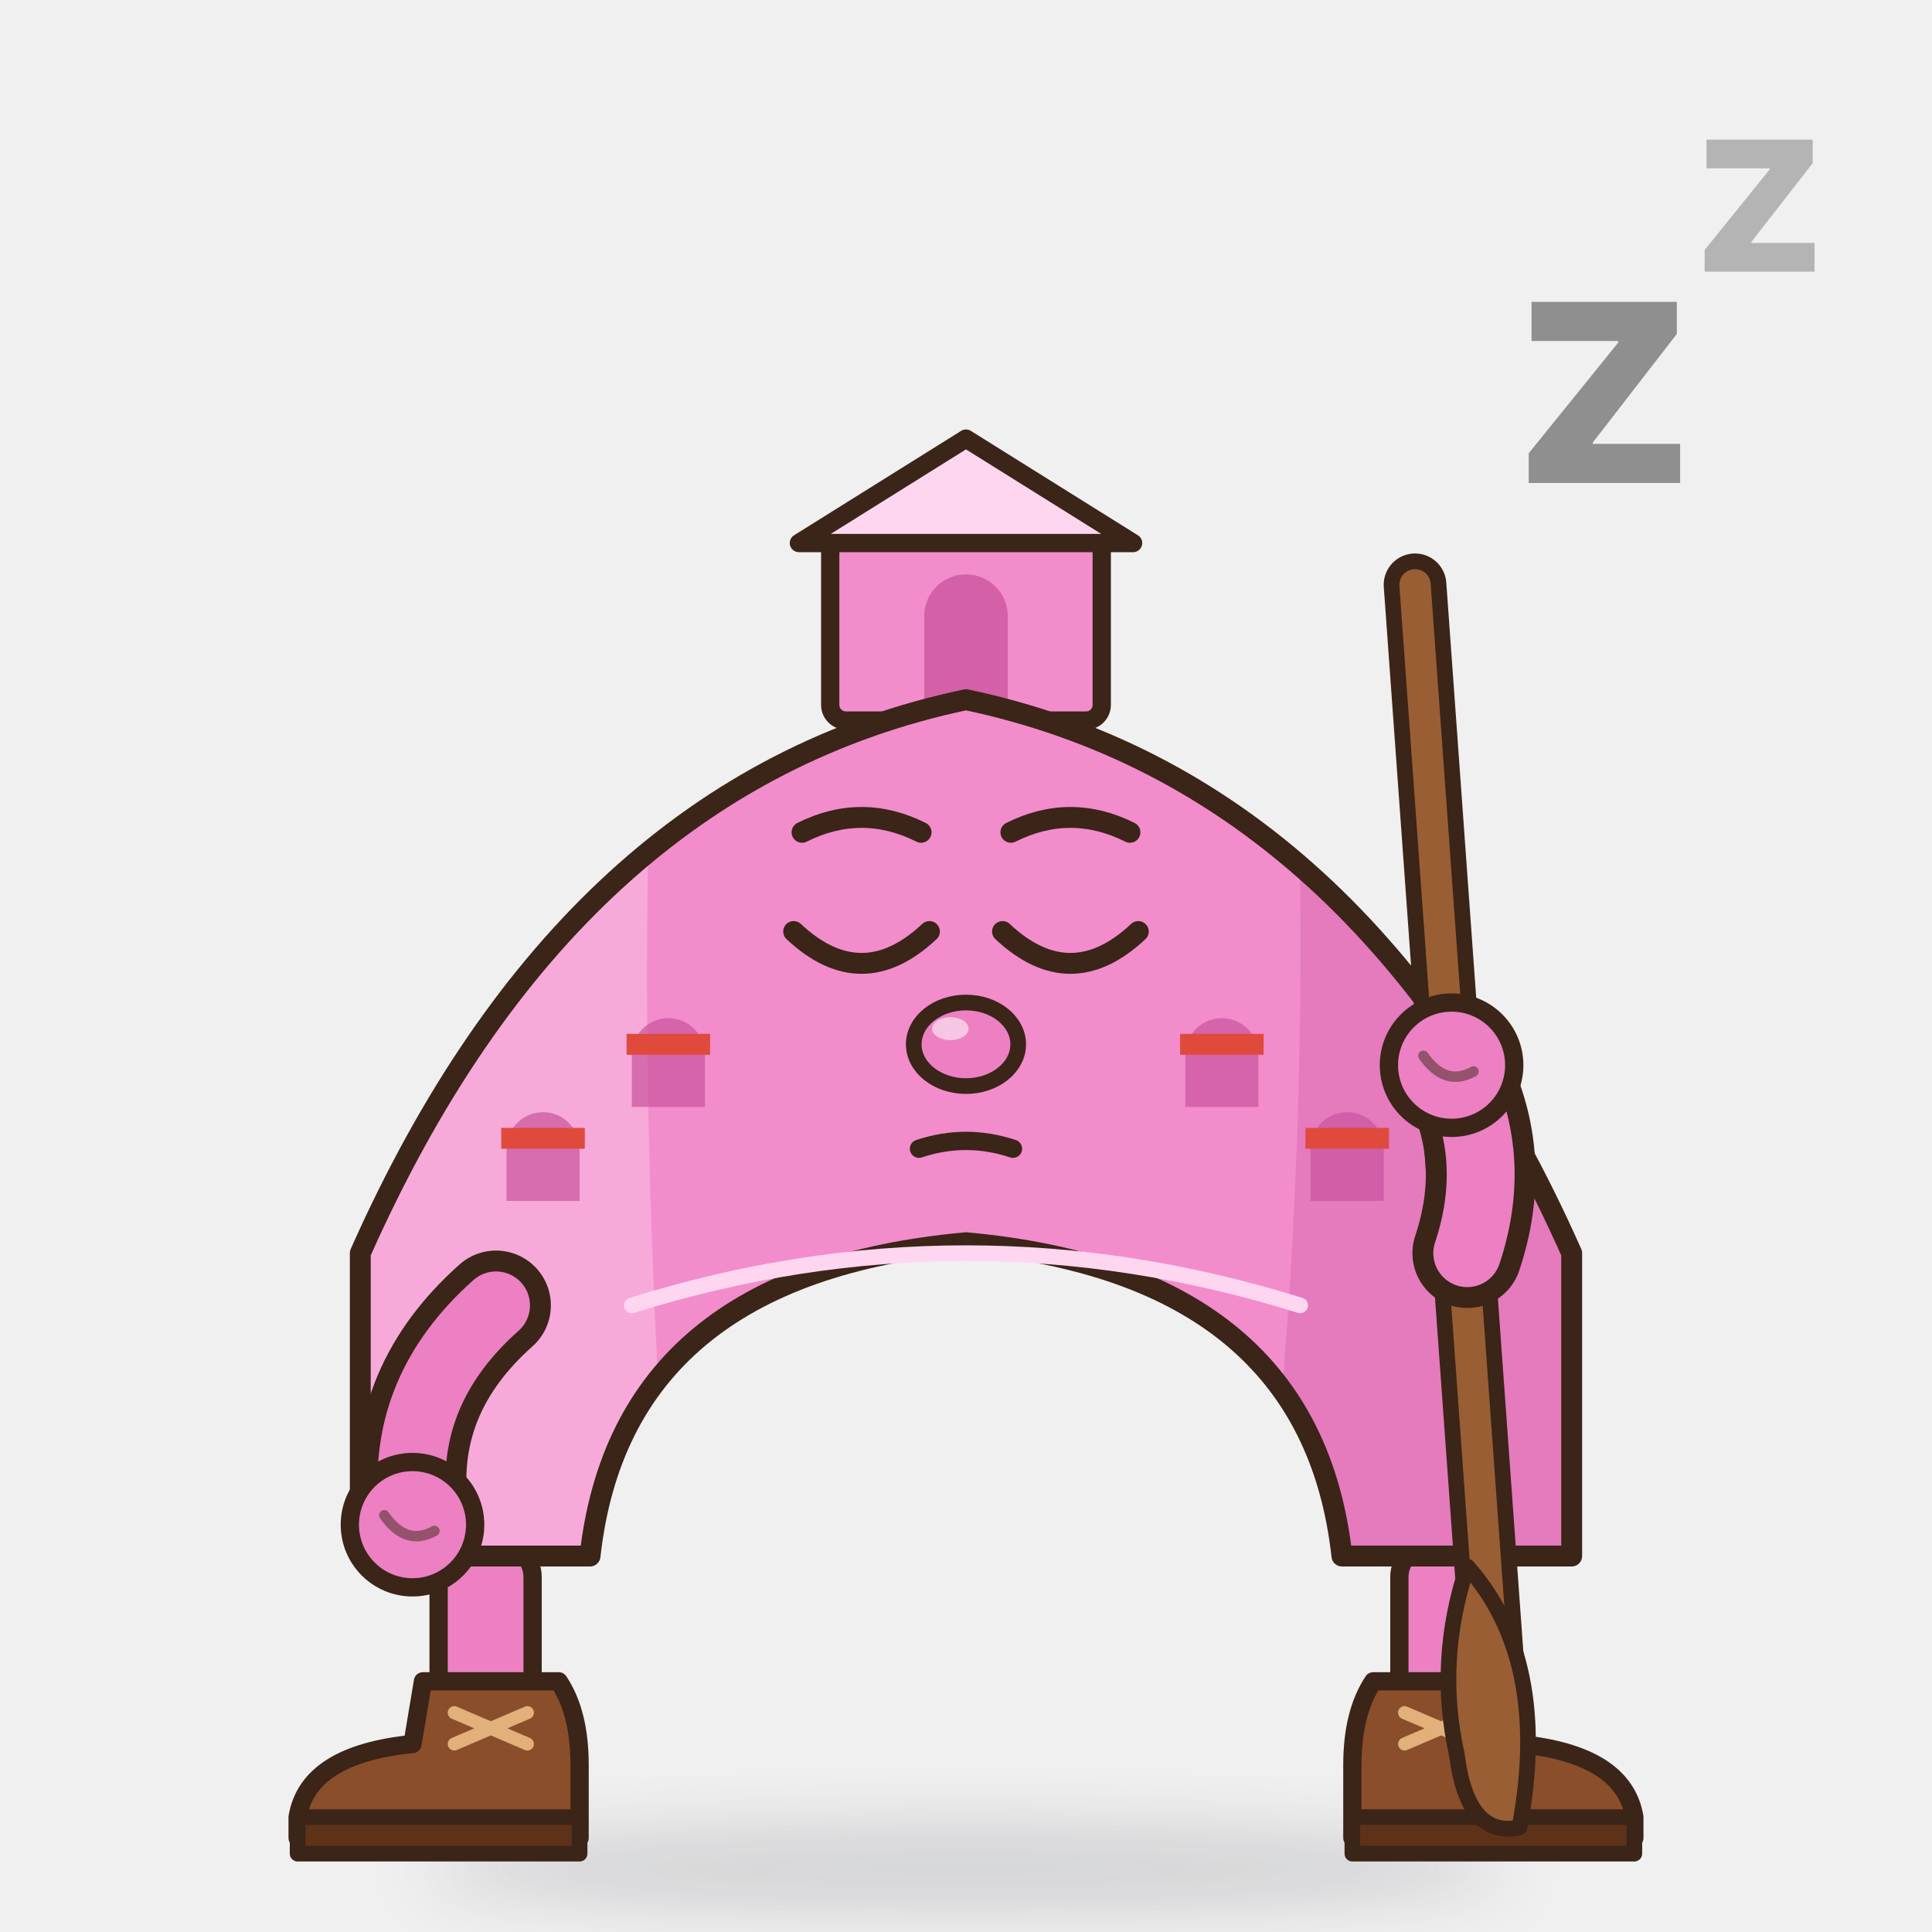
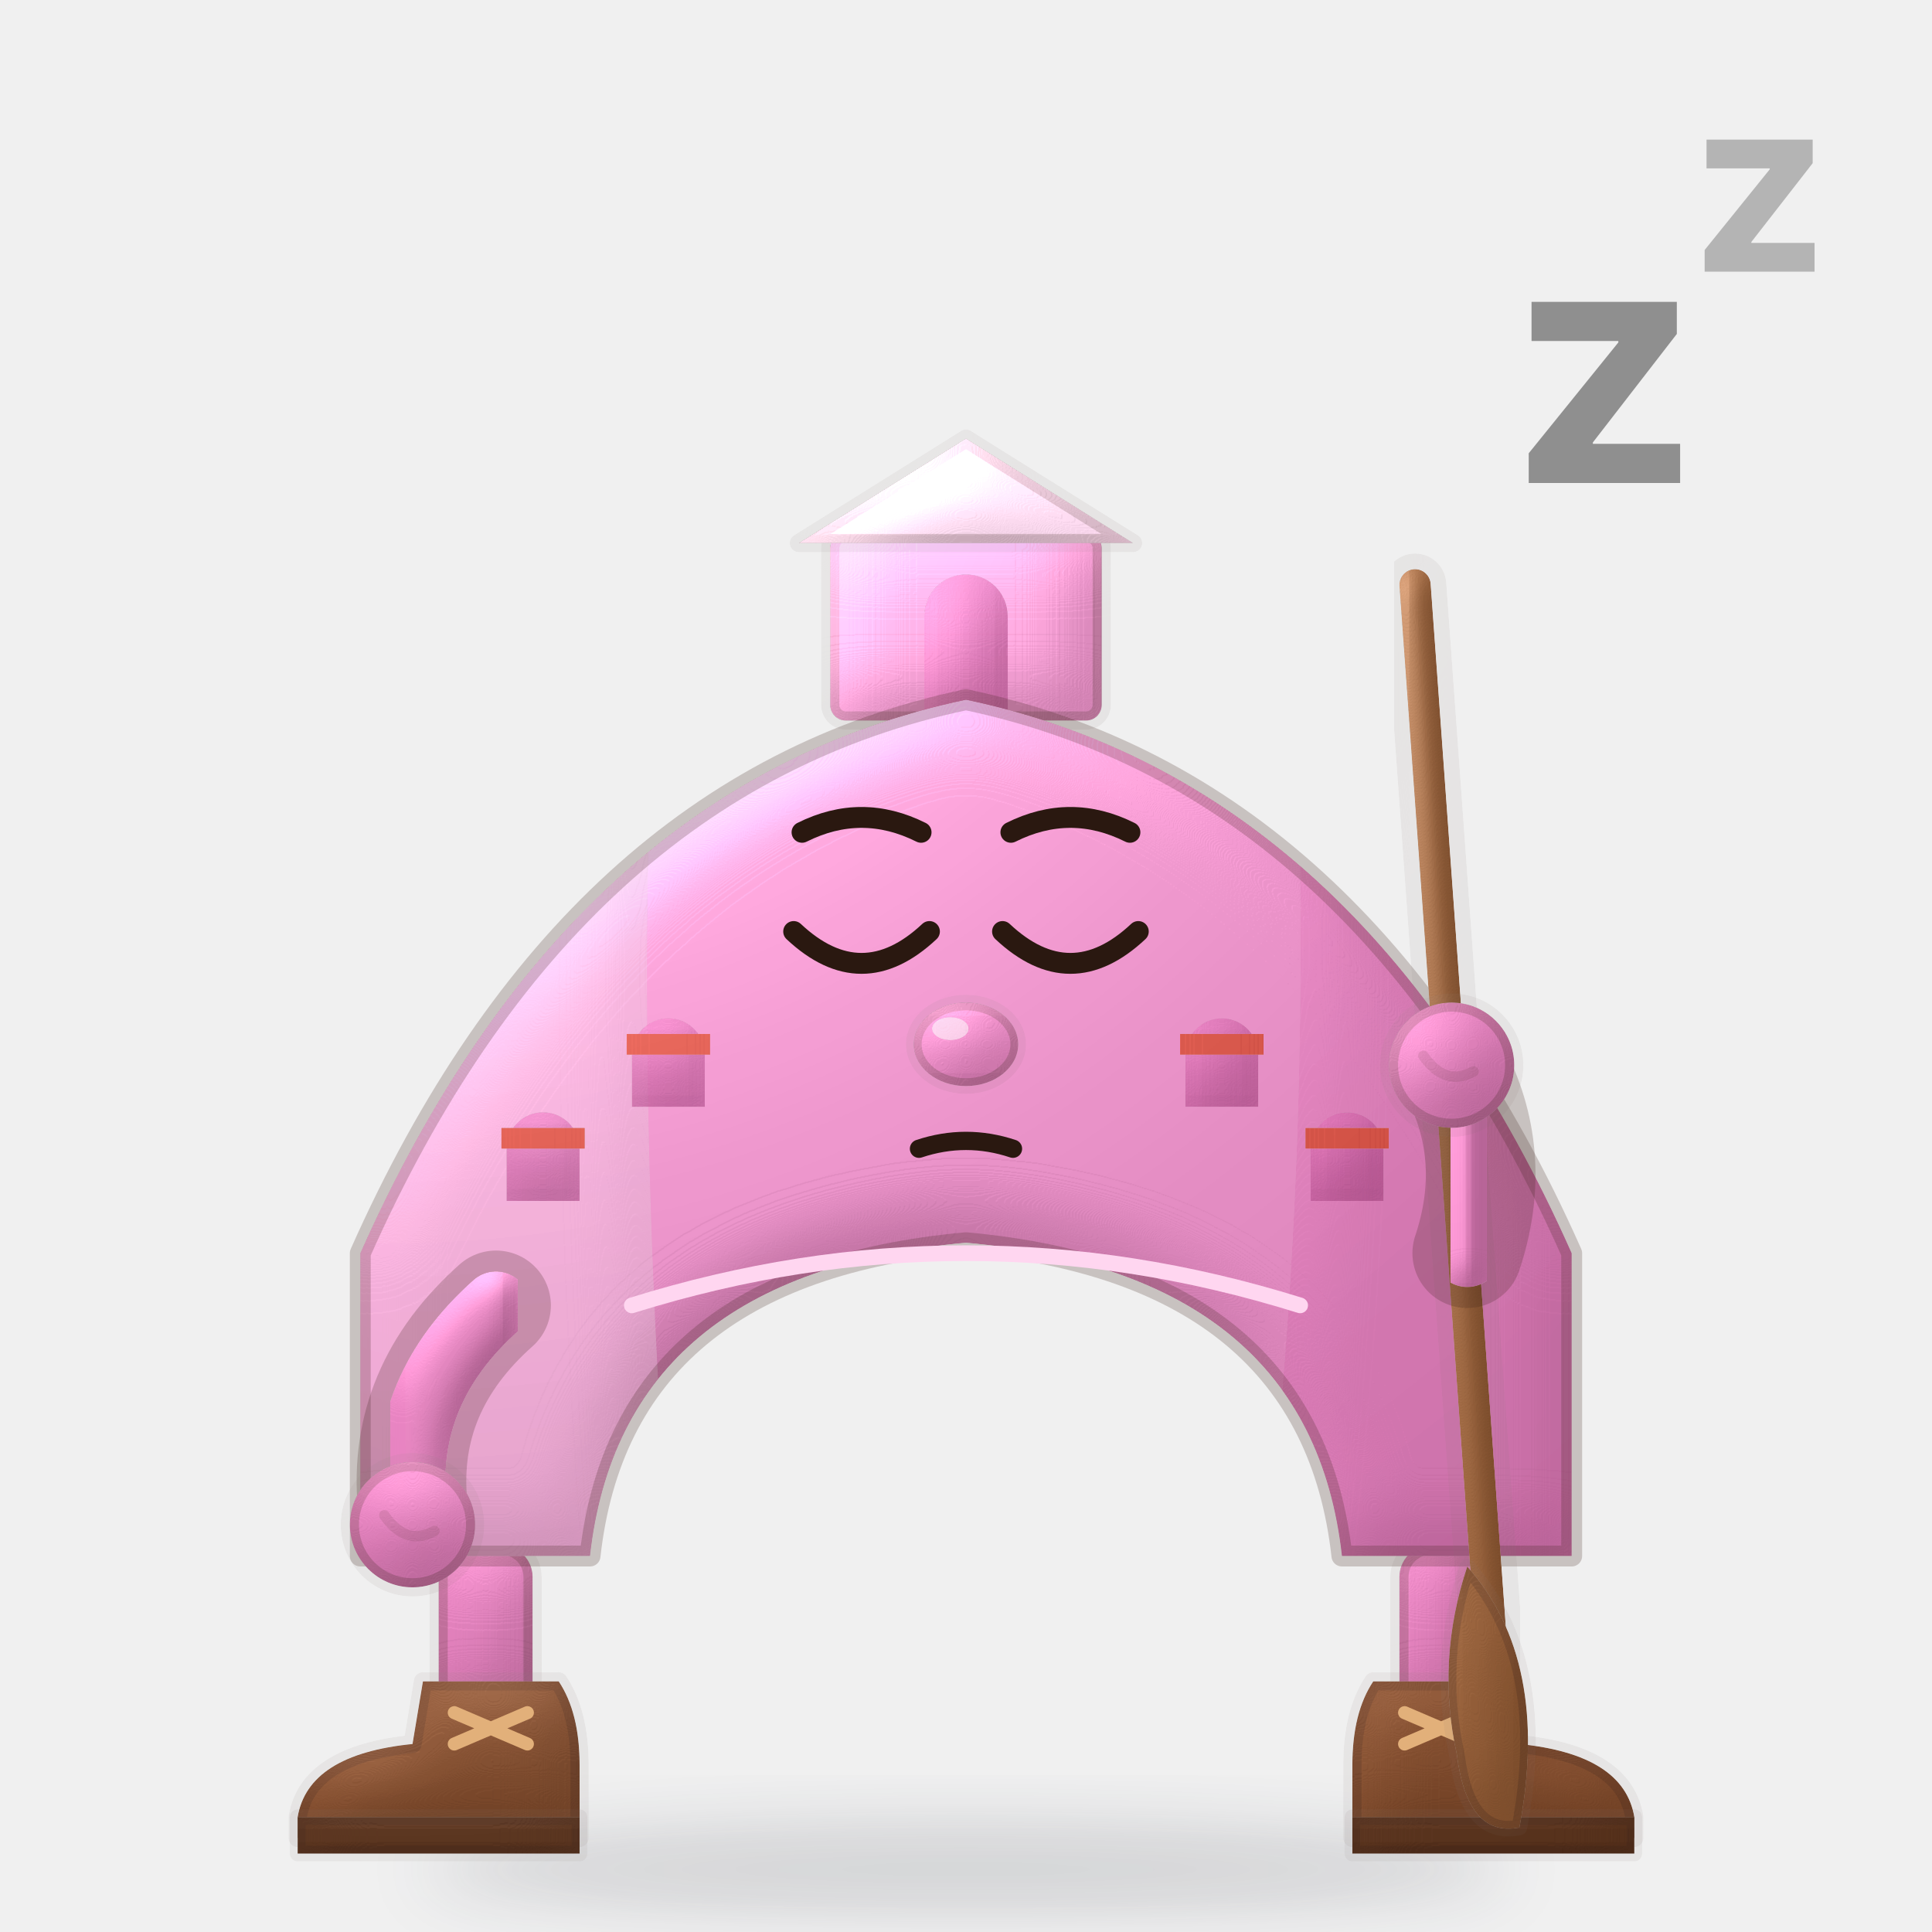
<svg xmlns="http://www.w3.org/2000/svg" viewBox="0 0 64 64" width="160" height="160" role="img" aria-label="Venice, Channels, dropped">
  <defs>
    <filter id="sm-venice-s" x="-50%" y="-50%" width="200%" height="200%">
      <feGaussianBlur stdDeviation="6" />
    </filter>
+     <filter id="sm-venice-clay" x="-25%" y="-25%" width="150%" height="150%" color-interpolation-filters="sRGB">
+       <feGaussianBlur in="SourceAlpha" stdDeviation="7" result="b" />
+       <feDiffuseLighting in="b" surfaceScale="6" diffuseConstant="1.15" lighting-color="#fff" result="d">
+         <feDistantLight azimuth="235" elevation="48" />
+       </feDiffuseLighting>
+       <feComposite in="d" in2="SourceAlpha" operator="in" result="d2" />
+       <feBlend in="SourceGraphic" in2="d2" mode="multiply" result="m" />
+       <feSpecularLighting in="b" surfaceScale="6" specularConstant=".55" specularExponent="22" lighting-color="#fff" result="s">
+         <fePointLight x="40" y="20" z="260" />
+       </feSpecularLighting>
+       <feComposite in="s" in2="SourceAlpha" operator="in" result="s2" />
+       <feComposite in="m" in2="s2" operator="arithmetic" k2="1" k3=".85" result="lit" />
+       <feComposite in="lit" in2="SourceAlpha" operator="in" />
+     </filter>
+     <filter id="sm-venice-tube" x="-25%" y="-25%" width="150%" height="150%" color-interpolation-filters="sRGB">
+       <feGaussianBlur in="SourceAlpha" stdDeviation="3" result="b" />
+       <feDiffuseLighting in="b" surfaceScale="4" diffuseConstant="1.15" lighting-color="#fff" result="d">
+         <feDistantLight azimuth="235" elevation="48" />
+       </feDiffuseLighting>
+       <feComposite in="d" in2="SourceAlpha" operator="in" result="d2" />
+       <feBlend in="SourceGraphic" in2="d2" mode="multiply" result="m" />
+       <feSpecularLighting in="b" surfaceScale="4" specularConstant=".55" specularExponent="22" lighting-color="#fff" result="s">
+         <fePointLight x="40" y="20" z="260" />
+       </feSpecularLighting>
+       <feComposite in="s" in2="SourceAlpha" operator="in" result="s2" />
+       <feComposite in="m" in2="s2" operator="arithmetic" k2="1" k3=".85" result="lit" />
+       <feComposite in="lit" in2="SourceAlpha" operator="in" />
+     </filter>
  </defs>
  <g transform="scale(0.17297) translate(35 0)">
    <ellipse cx="150" cy="358" rx="104" ry="9" fill="#1B2430" opacity=".14" filter="url(#sm-venice-s)" />
-     <rect x="49" y="296" width="18" height="34" rx="6" fill="#EC80C2" stroke="#3B2418" stroke-width="3.5" />
-     <rect x="233" y="296" width="18" height="34" rx="6" fill="#EC80C2" stroke="#3B2418" stroke-width="3.5" />
-     <path d="M72 322 L46 322 L44 334 Q24 336 22 348 L22 352 L76 352 L76 338 Q76 328 72 322 Z" fill="#8A4E2B" stroke="#3B2418" stroke-width="3.5" stroke-linejoin="round" />
-     <path d="M76 348 L22 348 L22 355 L76 355 Z" fill="#5E3219" stroke="#3B2418" stroke-width="3" stroke-linejoin="round" />
+     <rect x="49" y="296" width="18" height="34" rx="6" fill="#EC80C2" stroke="#3B2418" stroke-opacity=".22" stroke-width="3.5" filter="url(#sm-venice-clay)" />
+     <rect x="233" y="296" width="18" height="34" rx="6" fill="#EC80C2" stroke="#3B2418" stroke-opacity=".22" stroke-width="3.5" filter="url(#sm-venice-clay)" />
+     <path d="M72 322 L46 322 L44 334 Q24 336 22 348 L22 352 L76 352 L76 338 Q76 328 72 322 Z" fill="#8A4E2B" stroke="#3B2418" stroke-opacity=".22" stroke-width="3.5" stroke-linejoin="round" filter="url(#sm-venice-clay)" />
+     <path d="M76 348 L22 348 L22 355 L76 355 Z" fill="#5E3219" stroke="#3B2418" stroke-opacity=".22" stroke-width="3" stroke-linejoin="round" filter="url(#sm-venice-clay)" />
    <path d="M66 328 L52 334 M52 328 L66 334" fill="none" stroke="#E2B07A" stroke-width="2.5" stroke-linecap="round" stroke-linejoin="round" />
-     <path d="M228 322 L254 322 L256 334 Q276 336 278 348 L278 352 L224 352 L224 338 Q224 328 228 322 Z" fill="#8A4E2B" stroke="#3B2418" stroke-width="3.5" stroke-linejoin="round" />
-     <path d="M224 348 L278 348 L278 355 L224 355 Z" fill="#5E3219" stroke="#3B2418" stroke-width="3" stroke-linejoin="round" />
+     <path d="M228 322 L254 322 L256 334 Q276 336 278 348 L278 352 L224 352 L224 338 Q224 328 228 322 Z" fill="#8A4E2B" stroke="#3B2418" stroke-opacity=".22" stroke-width="3.5" stroke-linejoin="round" filter="url(#sm-venice-clay)" />
+     <path d="M224 348 L278 348 L278 355 L224 355 Z" fill="#5E3219" stroke="#3B2418" stroke-opacity=".22" stroke-width="3" stroke-linejoin="round" filter="url(#sm-venice-clay)" />
    <path d="M234 328 L248 334 M248 328 L234 334" fill="none" stroke="#E2B07A" stroke-width="2.5" stroke-linecap="round" stroke-linejoin="round" />
-     <rect x="124" y="102" width="52" height="36" rx="3" fill="#F28CCB" stroke="#3B2418" stroke-width="3.5" />
-     <path d="M142 138 L142 118 A8 8 0 0 1 158 118 L158 138 Z" fill="#C9529C" opacity="0.75" />
-     <path d="M118 104 L150 84 L182 104 Z" fill="#FFD6F0" stroke="#3B2418" stroke-width="3.5" stroke-linejoin="round" stroke-linecap="round" />
+     <rect x="124" y="102" width="52" height="36" rx="3" fill="#F28CCB" stroke="#3B2418" stroke-opacity=".22" stroke-width="3.5" filter="url(#sm-venice-clay)" />
+     <path d="M142 138 L142 118 A8 8 0 0 1 158 118 L158 138 Z" fill="#C9529C" opacity="0.75" filter="url(#sm-venice-clay)" />
+     <path d="M118 104 L150 84 L182 104 Z" fill="#FFD6F0" stroke="#3B2418" stroke-opacity=".22" stroke-width="3.5" stroke-linejoin="round" stroke-linecap="round" filter="url(#sm-venice-clay)" />
    <clipPath id="sm-venice-c">
      <path d="M34 298 L34 240 Q74 150 150 134 Q226 150 266 240 L266 298 L222 298 Q216 244 150 238 Q84 244 78 298 Z" />
    </clipPath>
-     <path d="M34 298 L34 240 Q74 150 150 134 Q226 150 266 240 L266 298 L222 298 Q216 244 150 238 Q84 244 78 298 Z" fill="#F28CCB" />
+     <path d="M34 298 L34 240 Q74 150 150 134 Q226 150 266 240 L266 298 L222 298 Q216 244 150 238 Q84 244 78 298 Z" fill="#F28CCB" filter="url(#sm-venice-clay)" />
    <g clip-path="url(#sm-venice-c)">
-       <path d="M200 0 L340 0 L340 370 L196 370 Q230 200 200 0 Z" fill="#C9529C" opacity="0.32" />
-       <path d="M0 0 L104 0 Q76 160 100 370 L0 370 Z" fill="#FFD6F0" opacity="0.4" />
-       <path d="M62 230 L62 220 A7 7 0 0 1 76 220 L76 230 Z" fill="#C9529C" opacity="0.7" />
-       <path d="M61 216 L77 216 L77 220 L61 220 Z" fill="#E04A3C" />
-       <path d="M86 212 L86 202 A7 7 0 0 1 100 202 L100 212 Z" fill="#C9529C" opacity="0.7" />
-       <path d="M85 198 L101 198 L101 202 L85 202 Z" fill="#E04A3C" />
-       <path d="M192 212 L192 202 A7 7 0 0 1 206 202 L206 212 Z" fill="#C9529C" opacity="0.7" />
-       <path d="M191 198 L207 198 L207 202 L191 202 Z" fill="#E04A3C" />
-       <path d="M216 230 L216 220 A7 7 0 0 1 230 220 L230 230 Z" fill="#C9529C" opacity="0.7" />
-       <path d="M215 216 L231 216 L231 220 L215 220 Z" fill="#E04A3C" />
+       <path d="M200 0 L340 0 L340 370 L196 370 Q230 200 200 0 Z" fill="#C9529C" opacity="0.32" filter="url(#sm-venice-clay)" />
+       <path d="M0 0 L104 0 Q76 160 100 370 L0 370 Z" fill="#FFD6F0" opacity="0.4" filter="url(#sm-venice-clay)" />
+       <path d="M62 230 L62 220 A7 7 0 0 1 76 220 L76 230 Z" fill="#C9529C" opacity="0.7" filter="url(#sm-venice-clay)" />
+       <path d="M61 216 L77 216 L77 220 L61 220 Z" fill="#E04A3C" filter="url(#sm-venice-clay)" />
+       <path d="M86 212 L86 202 A7 7 0 0 1 100 202 L100 212 Z" fill="#C9529C" opacity="0.7" filter="url(#sm-venice-clay)" />
+       <path d="M85 198 L101 198 L101 202 L85 202 Z" fill="#E04A3C" filter="url(#sm-venice-clay)" />
+       <path d="M192 212 L192 202 A7 7 0 0 1 206 202 L206 212 Z" fill="#C9529C" opacity="0.7" filter="url(#sm-venice-clay)" />
+       <path d="M191 198 L207 198 L207 202 L191 202 Z" fill="#E04A3C" filter="url(#sm-venice-clay)" />
+       <path d="M216 230 L216 220 A7 7 0 0 1 230 220 L230 230 Z" fill="#C9529C" opacity="0.7" filter="url(#sm-venice-clay)" />
+       <path d="M215 216 L231 216 L231 220 L215 220 Z" fill="#E04A3C" filter="url(#sm-venice-clay)" />
    </g>
-     <path d="M34 298 L34 240 Q74 150 150 134 Q226 150 266 240 L266 298 L222 298 Q216 244 150 238 Q84 244 78 298 Z" fill="none" stroke="#3B2418" stroke-width="4" stroke-linecap="round" stroke-linejoin="round" />
+     <path d="M34 298 L34 240 Q74 150 150 134 Q226 150 266 240 L266 298 L222 298 Q216 244 150 238 Q84 244 78 298 Z" fill="none" stroke="#3B2418" stroke-opacity=".22" stroke-width="4" stroke-linecap="round" stroke-linejoin="round" />
    <path d="M86 250 Q150 230 214 250" fill="none" stroke="#FFD6F0" stroke-width="3" stroke-linecap="round" stroke-linejoin="round" />
-     <ellipse cx="150" cy="200" rx="10" ry="8" fill="#EC80C2" stroke="#3B2418" stroke-width="3" />
-     <ellipse cx="147" cy="197" rx="3.5" ry="2.2" fill="#fff" opacity=".55" />
+     <ellipse cx="150" cy="200" rx="10" ry="8" fill="#EC80C2" stroke="#3B2418" stroke-opacity=".22" stroke-width="3" filter="url(#sm-venice-clay)" />
+     <ellipse cx="147" cy="197" rx="3.5" ry="2.2" fill="#fff" opacity=".55" filter="url(#sm-venice-clay)" />
    <g>
-       <path d="M117 178.4 Q130 190.6 143 178.4" fill="none" stroke="#3B2418" stroke-width="4" stroke-linecap="round" />
-       <path d="M157 178.4 Q170 190.6 183 178.4" fill="none" stroke="#3B2418" stroke-width="4" stroke-linecap="round" />
+       <path d="M117 178.4 Q130 190.6 143 178.4" fill="none" stroke="#2A1810" stroke-width="4" stroke-linecap="round" />
+       <path d="M157 178.4 Q170 190.6 183 178.4" fill="none" stroke="#2A1810" stroke-width="4" stroke-linecap="round" />
    </g>
-     <path d="M118.6 159.4 Q130 153.7 141.4 159.4 M181.4 159.4 Q170 153.7 158.6 159.4" fill="none" stroke="#3B2418" stroke-width="4" stroke-linecap="round" />
-     <path d="M141 220 Q150 217 159 220" fill="none" stroke="#3B2418" stroke-width="3.5" stroke-linecap="round" />
-     <path d="M60 250 Q42 266 44 288" fill="none" stroke="#3B2418" stroke-width="21" stroke-linecap="round" stroke-linejoin="round" />
-     <path d="M60 250 Q42 266 44 288" fill="none" stroke="#EC80C2" stroke-width="13" stroke-linecap="round" stroke-linejoin="round" />
-     <circle cx="44" cy="292" r="12" fill="#EC80C2" stroke="#3B2418" stroke-width="3.5" />
-     <path d="M38.6 290.2 Q42.8 296.2 48.2 293.2" fill="none" stroke="#3B2418" stroke-width="2" stroke-linecap="round" opacity=".5" />
-     <path d="M236 112 L252 334" fill="none" stroke="#3B2418" stroke-width="12" stroke-linecap="round" stroke-linejoin="round" />
-     <path d="M236 112 L252 334" fill="none" stroke="#9A5E34" stroke-width="6" stroke-linecap="round" stroke-linejoin="round" />
-     <path d="M246 300 Q262 318 256 350 Q246 352 244 336 Q240 318 246 300 Z" fill="#9A5E34" stroke="#3B2418" stroke-width="3" stroke-linejoin="round" />
-     <path d="M246 240 Q252 222 244 206" fill="none" stroke="#3B2418" stroke-width="21" stroke-linecap="round" stroke-linejoin="round" />
-     <path d="M246 240 Q252 222 244 206" fill="none" stroke="#EC80C2" stroke-width="13" stroke-linecap="round" stroke-linejoin="round" />
-     <circle cx="243" cy="204" r="12" fill="#EC80C2" stroke="#3B2418" stroke-width="3.5" />
-     <path d="M237.6 202.2 Q241.8 208.2 247.2 205.2" fill="none" stroke="#3B2418" stroke-width="2" stroke-linecap="round" opacity=".5" />
+     <path d="M118.6 159.4 Q130 153.7 141.4 159.4 M181.4 159.4 Q170 153.7 158.6 159.4" fill="none" stroke="#2A1810" stroke-width="4" stroke-linecap="round" />
+     <path d="M141 220 Q150 217 159 220" fill="none" stroke="#2A1810" stroke-width="3.5" stroke-linecap="round" />
+     <path d="M60 250 Q42 266 44 288" fill="none" stroke="#3B2418" stroke-opacity=".22" stroke-width="21" stroke-linecap="round" stroke-linejoin="round" />
+     <path d="M60 250 Q42 266 44 288" fill="none" stroke="#EC80C2" stroke-width="13" stroke-linecap="round" stroke-linejoin="round" filter="url(#sm-venice-tube)" />
+     <circle cx="44" cy="292" r="12" fill="#EC80C2" stroke="#3B2418" stroke-opacity=".22" stroke-width="3.5" filter="url(#sm-venice-clay)" />
+     <path d="M38.6 290.2 Q42.8 296.2 48.2 293.2" fill="none" stroke="#3B2418" stroke-opacity=".22" stroke-width="2" stroke-linecap="round" opacity=".5" />
+     <path d="M236 112 L252 334" fill="none" stroke="#3B2418" stroke-opacity=".22" stroke-width="12" stroke-linecap="round" stroke-linejoin="round" filter="url(#sm-venice-tube)" />
+     <path d="M236 112 L252 334" fill="none" stroke="#9A5E34" stroke-width="6" stroke-linecap="round" stroke-linejoin="round" filter="url(#sm-venice-tube)" />
+     <path d="M246 300 Q262 318 256 350 Q246 352 244 336 Q240 318 246 300 Z" fill="#9A5E34" stroke="#3B2418" stroke-opacity=".22" stroke-width="3" stroke-linejoin="round" filter="url(#sm-venice-clay)" />
+     <path d="M246 240 Q252 222 244 206" fill="none" stroke="#3B2418" stroke-opacity=".22" stroke-width="21" stroke-linecap="round" stroke-linejoin="round" />
+     <path d="M246 240 Q252 222 244 206" fill="none" stroke="#EC80C2" stroke-width="13" stroke-linecap="round" stroke-linejoin="round" filter="url(#sm-venice-tube)" />
+     <circle cx="243" cy="204" r="12" fill="#EC80C2" stroke="#3B2418" stroke-opacity=".22" stroke-width="3.5" filter="url(#sm-venice-clay)" />
+     <path d="M237.6 202.2 Q241.8 208.2 247.2 205.2" fill="none" stroke="#3B2418" stroke-opacity=".22" stroke-width="2" stroke-linecap="round" opacity=".5" />
  </g>
  <text x="50" y="16" font-family="Inter,system-ui,sans-serif" font-size="11" font-weight="700" fill="#8f8f8f">z</text>
  <text x="56" y="9" font-family="Inter,system-ui,sans-serif" font-size="8" font-weight="700" fill="#b4b4b4">z</text>
</svg>
